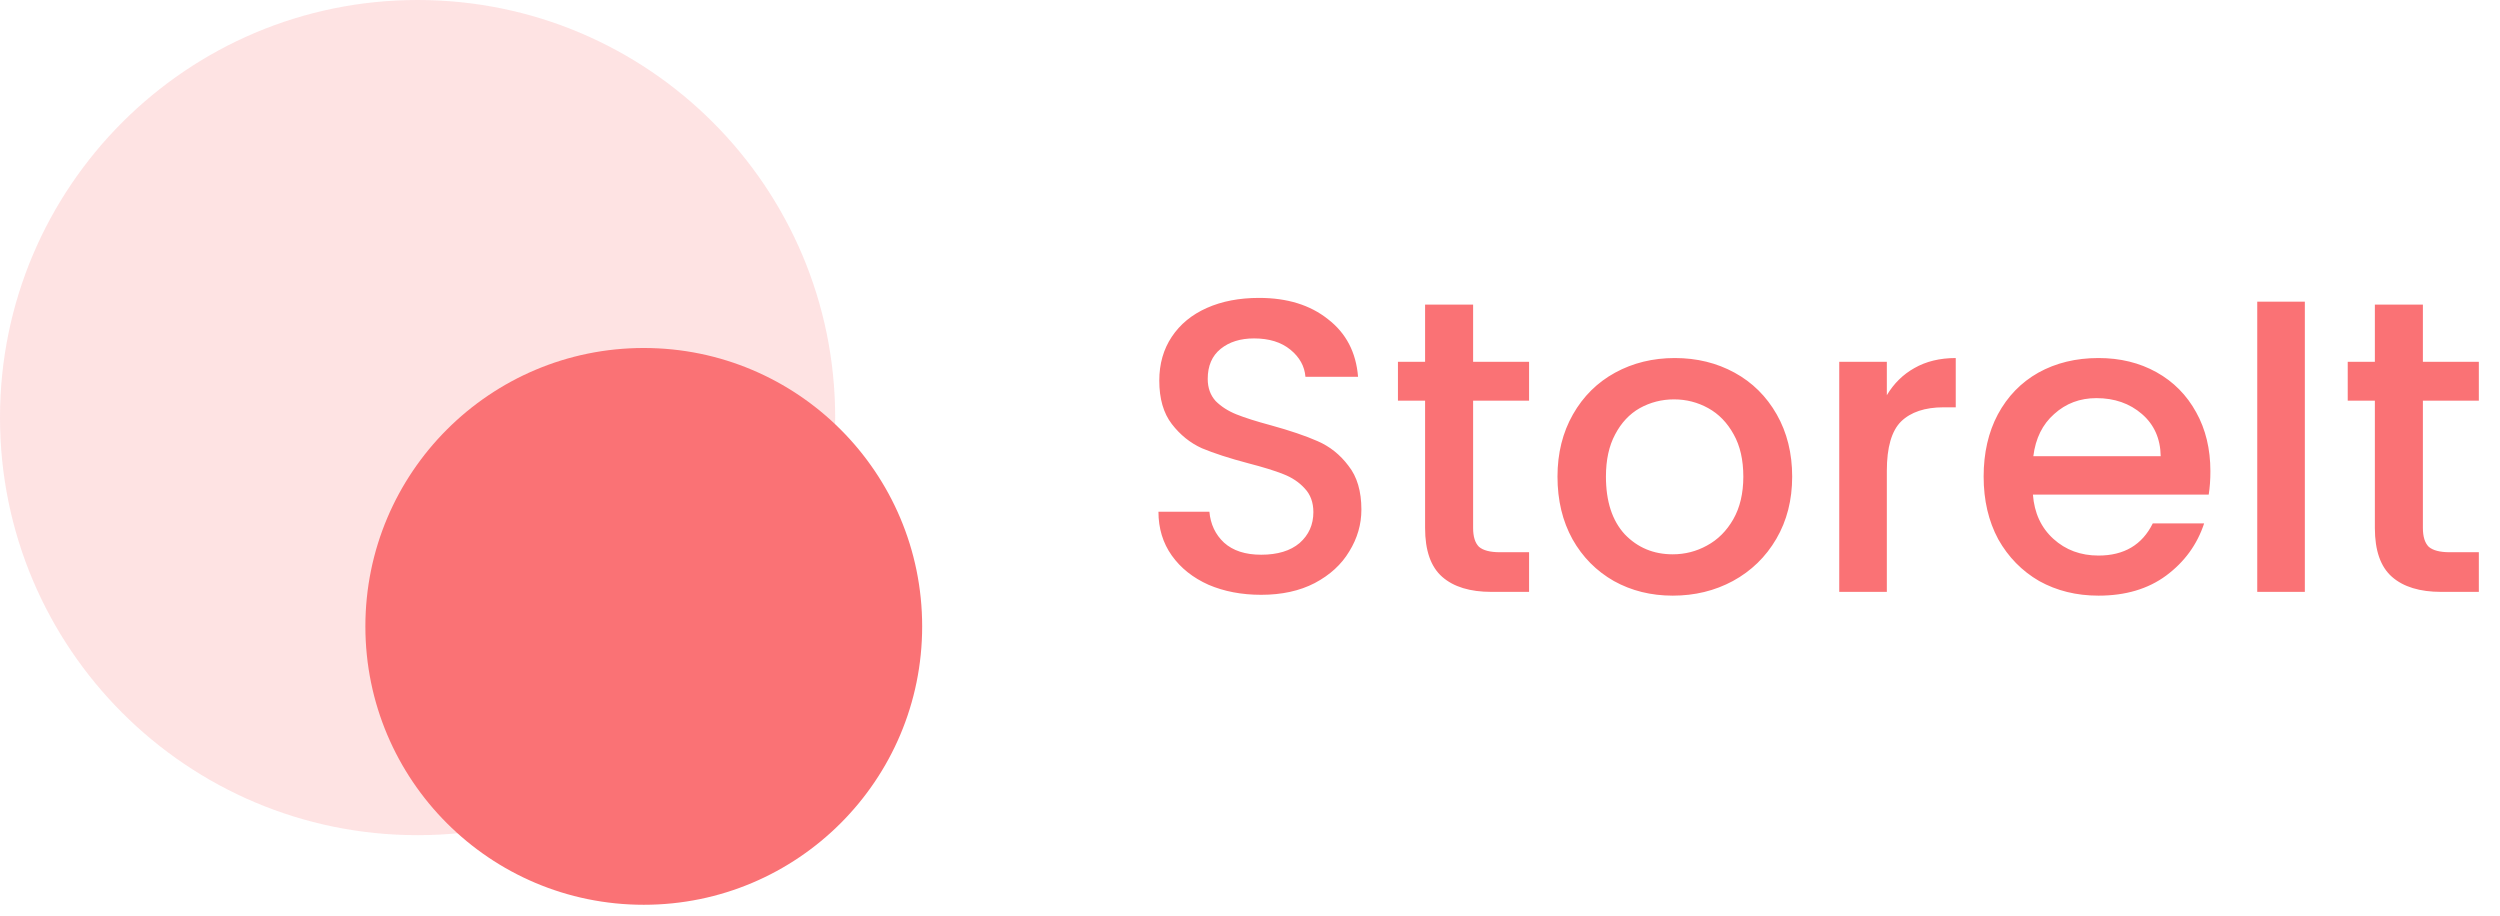
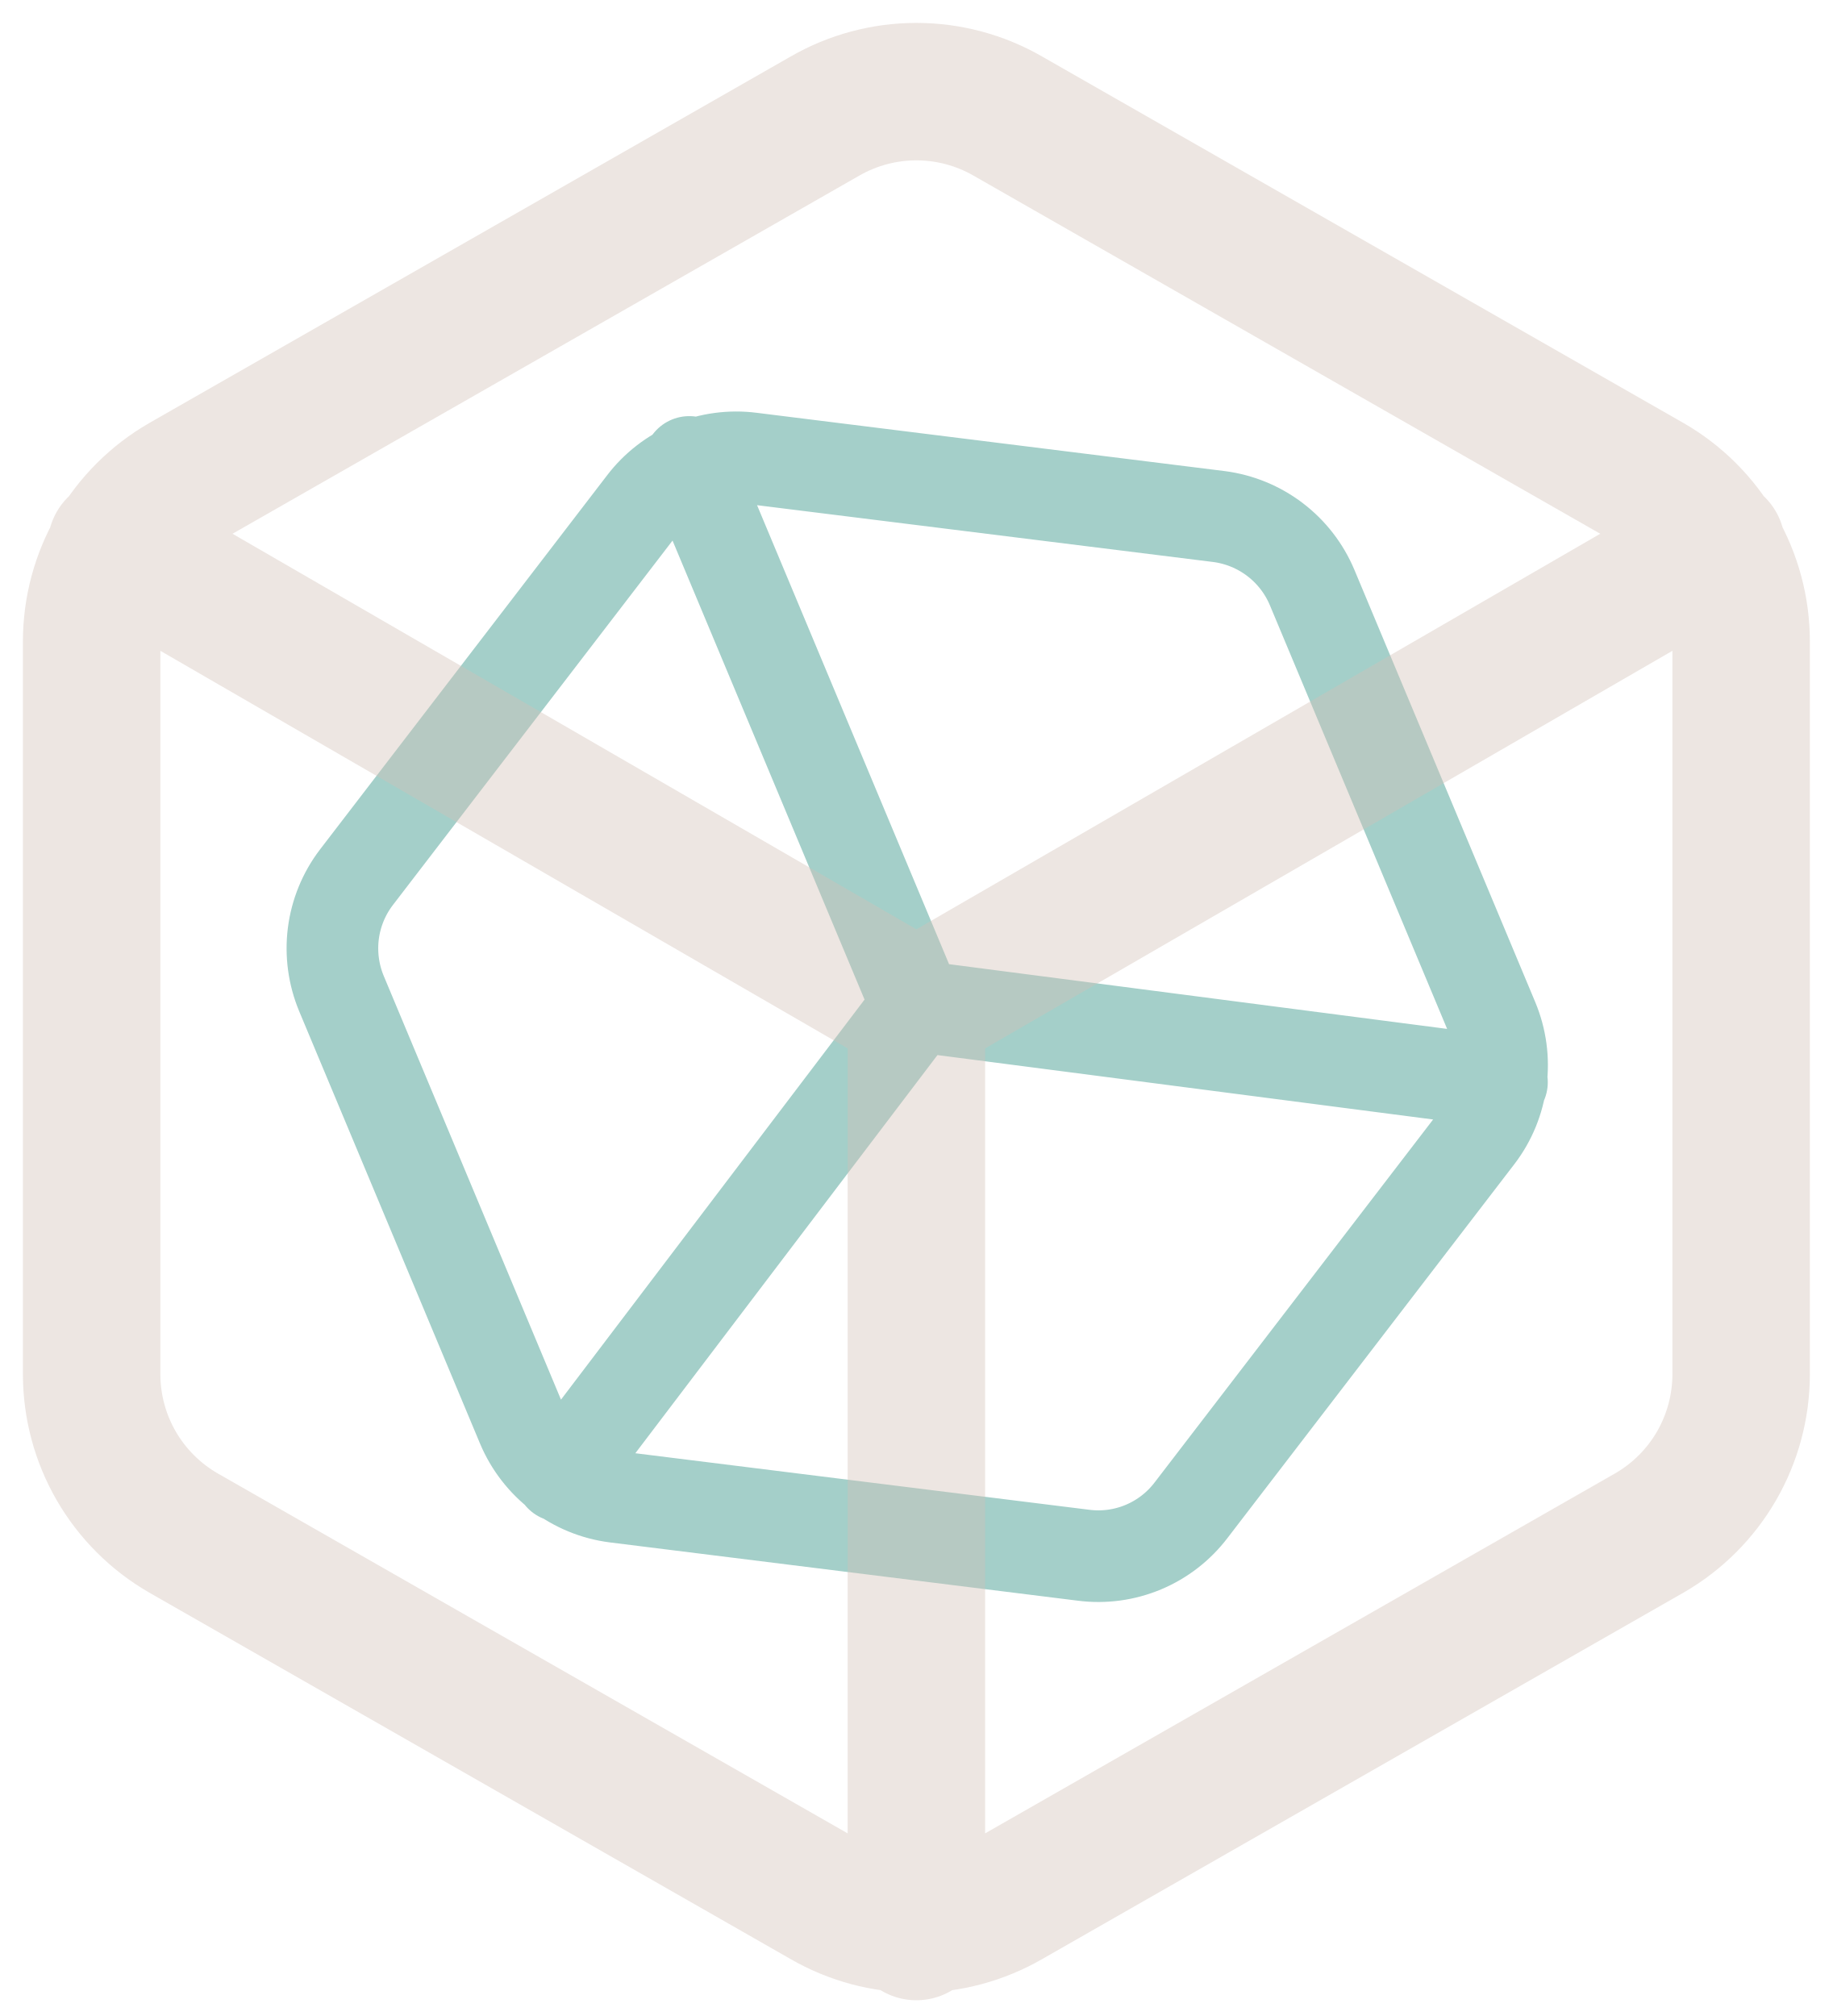
- <svg xmlns="http://www.w3.org/2000/svg" width="224" height="82" viewBox="0 0 224 82" fill="none">
-   <rect opacity="0.2" width="74.832" height="74.832" rx="37.416" fill="#FA7275" />
-   <rect x="32.738" y="31.18" width="49.888" height="49.888" rx="24.944" fill="#FA7275" />
-   <path d="M113.001 53.295C111.255 53.295 109.684 52.996 108.287 52.397C106.89 51.773 105.793 50.901 104.994 49.778C104.196 48.656 103.797 47.346 103.797 45.849H108.362C108.462 46.972 108.898 47.895 109.671 48.618C110.47 49.342 111.58 49.703 113.001 49.703C114.473 49.703 115.621 49.354 116.444 48.656C117.267 47.932 117.678 47.009 117.678 45.887C117.678 45.014 117.417 44.303 116.893 43.754C116.394 43.205 115.758 42.781 114.985 42.482C114.236 42.182 113.189 41.858 111.842 41.509C110.145 41.06 108.761 40.611 107.688 40.162C106.641 39.688 105.743 38.965 104.994 37.992C104.246 37.019 103.872 35.722 103.872 34.101C103.872 32.604 104.246 31.294 104.994 30.172C105.743 29.049 106.79 28.189 108.137 27.59C109.484 26.992 111.043 26.692 112.814 26.692C115.334 26.692 117.392 27.328 118.988 28.601C120.609 29.848 121.507 31.569 121.682 33.764H116.968C116.893 32.816 116.444 32.005 115.621 31.332C114.797 30.658 113.712 30.322 112.365 30.322C111.143 30.322 110.145 30.633 109.372 31.257C108.599 31.881 108.212 32.779 108.212 33.951C108.212 34.749 108.449 35.41 108.923 35.934C109.422 36.433 110.046 36.832 110.794 37.131C111.542 37.431 112.565 37.755 113.862 38.104C115.583 38.578 116.98 39.052 118.053 39.526C119.15 40 120.073 40.736 120.821 41.733C121.595 42.706 121.981 44.016 121.981 45.662C121.981 46.984 121.62 48.231 120.896 49.404C120.198 50.576 119.163 51.524 117.791 52.248C116.444 52.946 114.847 53.295 113.001 53.295ZM131.991 35.897V47.309C131.991 48.082 132.165 48.643 132.515 48.992C132.889 49.316 133.512 49.479 134.385 49.479H137.005V53.033H133.637C131.716 53.033 130.245 52.584 129.222 51.686C128.199 50.788 127.688 49.329 127.688 47.309V35.897H125.256V32.417H127.688V27.291H131.991V32.417H137.005V35.897H131.991ZM149.878 53.37C147.933 53.37 146.174 52.933 144.603 52.06C143.031 51.162 141.796 49.915 140.898 48.319C140 46.697 139.551 44.827 139.551 42.706C139.551 40.611 140.013 38.753 140.936 37.131C141.859 35.51 143.118 34.263 144.715 33.39C146.311 32.517 148.095 32.08 150.065 32.08C152.036 32.08 153.819 32.517 155.416 33.39C157.012 34.263 158.272 35.51 159.195 37.131C160.118 38.753 160.579 40.611 160.579 42.706C160.579 44.802 160.105 46.66 159.158 48.281C158.21 49.903 156.913 51.162 155.266 52.06C153.645 52.933 151.849 53.37 149.878 53.37ZM149.878 49.666C150.976 49.666 151.999 49.404 152.946 48.88C153.919 48.356 154.705 47.57 155.304 46.523C155.902 45.475 156.202 44.203 156.202 42.706C156.202 41.21 155.915 39.95 155.341 38.927C154.767 37.88 154.007 37.094 153.059 36.57C152.111 36.046 151.088 35.784 149.991 35.784C148.893 35.784 147.87 36.046 146.922 36.57C145.999 37.094 145.264 37.88 144.715 38.927C144.166 39.95 143.892 41.21 143.892 42.706C143.892 44.926 144.453 46.648 145.575 47.87C146.723 49.067 148.157 49.666 149.878 49.666ZM169.061 35.41C169.685 34.362 170.508 33.552 171.531 32.978C172.578 32.38 173.813 32.08 175.235 32.08V36.495H174.15C172.479 36.495 171.207 36.919 170.334 37.767C169.485 38.615 169.061 40.087 169.061 42.182V53.033H164.796V32.417H169.061V35.41ZM198.051 42.22C198.051 42.993 198.001 43.692 197.901 44.315H182.149C182.274 45.962 182.885 47.284 183.983 48.281C185.08 49.279 186.427 49.778 188.023 49.778C190.318 49.778 191.94 48.818 192.888 46.897H197.49C196.866 48.793 195.731 50.352 194.085 51.574C192.464 52.771 190.443 53.37 188.023 53.37C186.053 53.37 184.282 52.933 182.71 52.06C181.164 51.162 179.942 49.915 179.044 48.319C178.171 46.697 177.734 44.827 177.734 42.706C177.734 40.586 178.158 38.728 179.006 37.131C179.879 35.51 181.089 34.263 182.636 33.39C184.207 32.517 186.003 32.08 188.023 32.08C189.969 32.08 191.703 32.504 193.224 33.352C194.746 34.2 195.931 35.398 196.779 36.944C197.627 38.466 198.051 40.224 198.051 42.22ZM193.598 40.873C193.574 39.301 193.012 38.042 191.915 37.094C190.817 36.146 189.458 35.672 187.836 35.672C186.365 35.672 185.105 36.146 184.057 37.094C183.01 38.017 182.386 39.276 182.187 40.873H193.598ZM206.514 27.029V53.033H202.249V27.029H206.514ZM217.091 35.897V47.309C217.091 48.082 217.265 48.643 217.614 48.992C217.989 49.316 218.612 49.479 219.485 49.479H222.104V53.033H218.737C216.816 53.033 215.344 52.584 214.322 51.686C213.299 50.788 212.788 49.329 212.788 47.309V35.897H210.356V32.417H212.788V27.291H217.091V32.417H222.104V35.897H217.091Z" fill="#FA7275" />
+ <svg xmlns="http://www.w3.org/2000/svg" width="40" height="44" viewBox="0 0 40 44" fill="none">
+   <path d="M32.78 23.62L20.014 21.961L12.232 32.217M15.044 10.082L20.018 21.973M7.452 21.685L11.4 31.123C11.574 31.536 11.853 31.897 12.209 32.169C12.566 32.441 12.987 32.614 13.431 32.671L23.644 33.943C24.088 34.001 24.54 33.94 24.953 33.767C25.366 33.594 25.726 33.315 25.997 32.958L32.262 24.793C32.533 24.437 32.705 24.015 32.762 23.57C32.819 23.126 32.757 22.674 32.585 22.26L28.637 12.823C28.463 12.409 28.184 12.048 27.828 11.777C27.471 11.505 27.05 11.332 26.606 11.274L16.393 10.002C15.949 9.945 15.497 10.006 15.084 10.178C14.671 10.351 14.311 10.63 14.04 10.987L7.775 19.152C7.504 19.509 7.332 19.93 7.275 20.375C7.219 20.82 7.28 21.271 7.452 21.685Z" stroke="#A4CFC9" stroke-width="2" stroke-linecap="round" stroke-linejoin="round" />
+   <path d="M2.54 11.916L20 22.016L37.46 11.916M20 42.156V21.996M38 29.996V13.996C37.999 13.294 37.814 12.605 37.463 11.998C37.112 11.391 36.608 10.887 36 10.536L22 2.536C21.392 2.185 20.702 2 20 2C19.298 2 18.608 2.185 18 2.536L4 10.536C3.393 10.887 2.888 11.391 2.537 11.998C2.186 12.605 2.001 13.294 2 13.996V29.996C2.001 30.697 2.186 31.386 2.537 31.994C2.888 32.601 3.393 33.105 4 33.456L18 41.456C18.608 41.807 19.298 41.992 20 41.992C20.702 41.992 21.392 41.807 22 41.456L36 33.456C36.608 33.105 37.112 32.601 37.463 31.994C37.814 31.386 37.999 30.697 38 29.996Z" stroke="#D2C1B6" stroke-opacity="0.4" stroke-width="3" stroke-linecap="round" stroke-linejoin="round" />
</svg>
